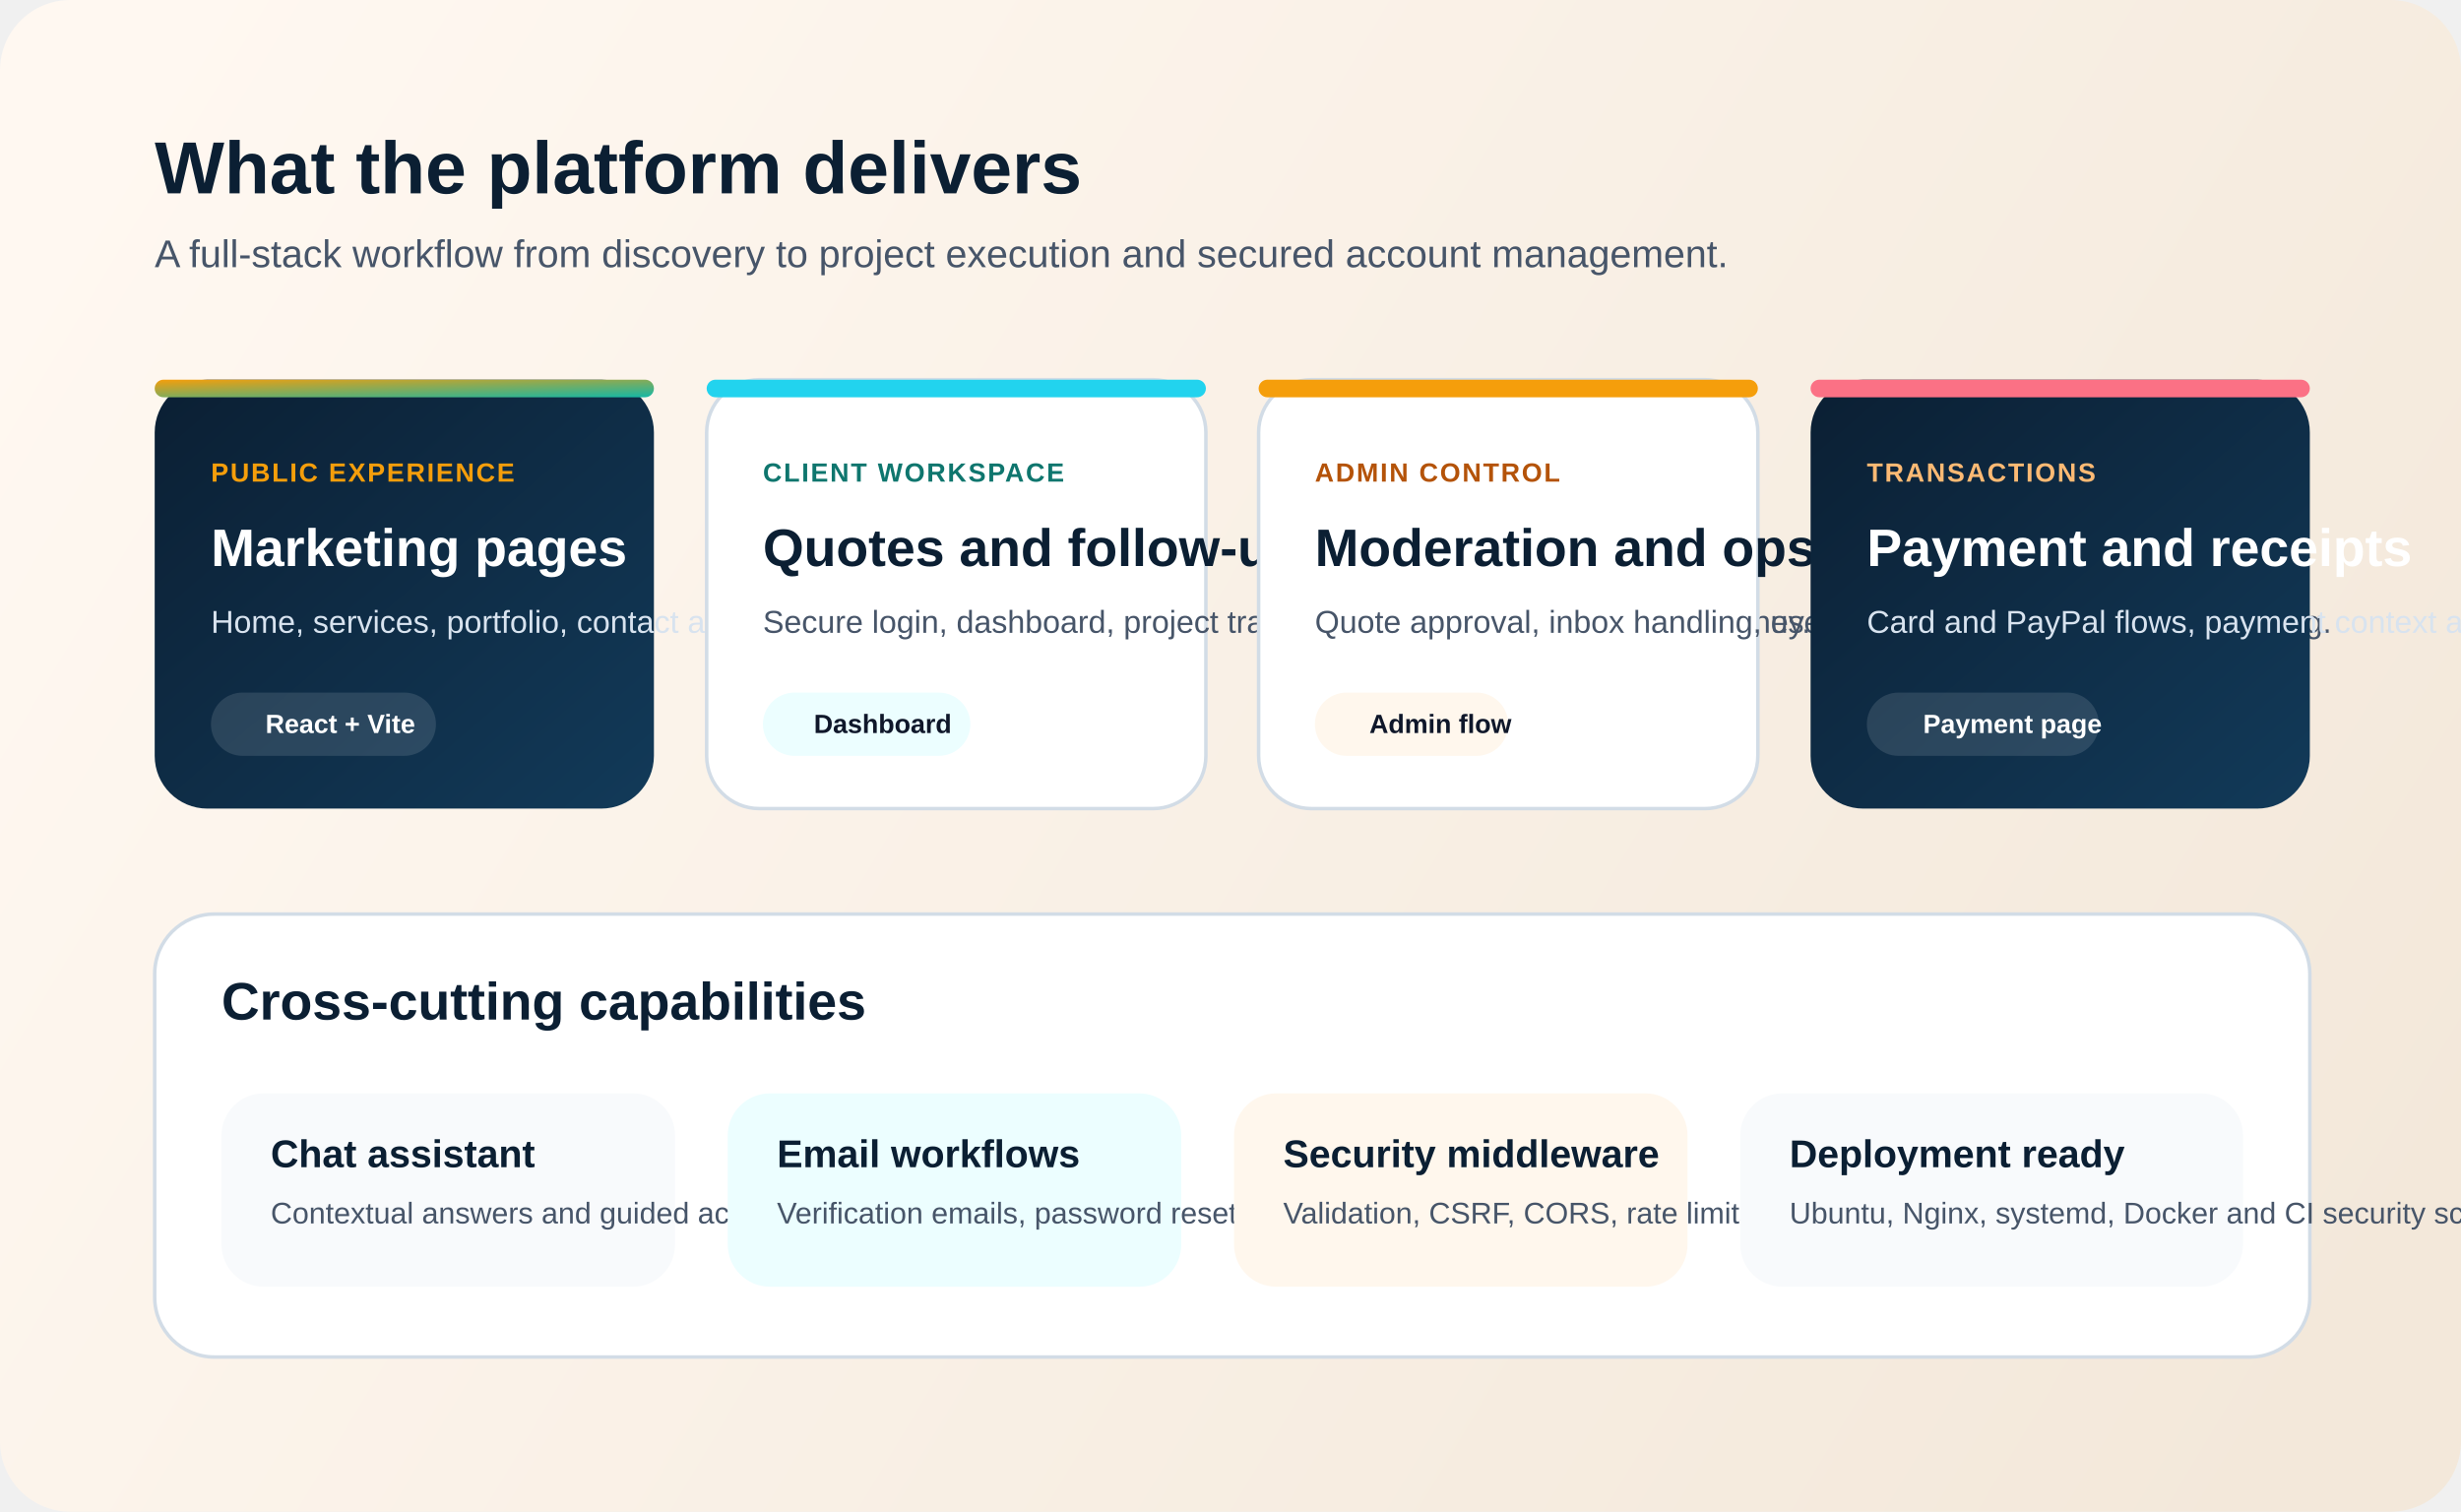
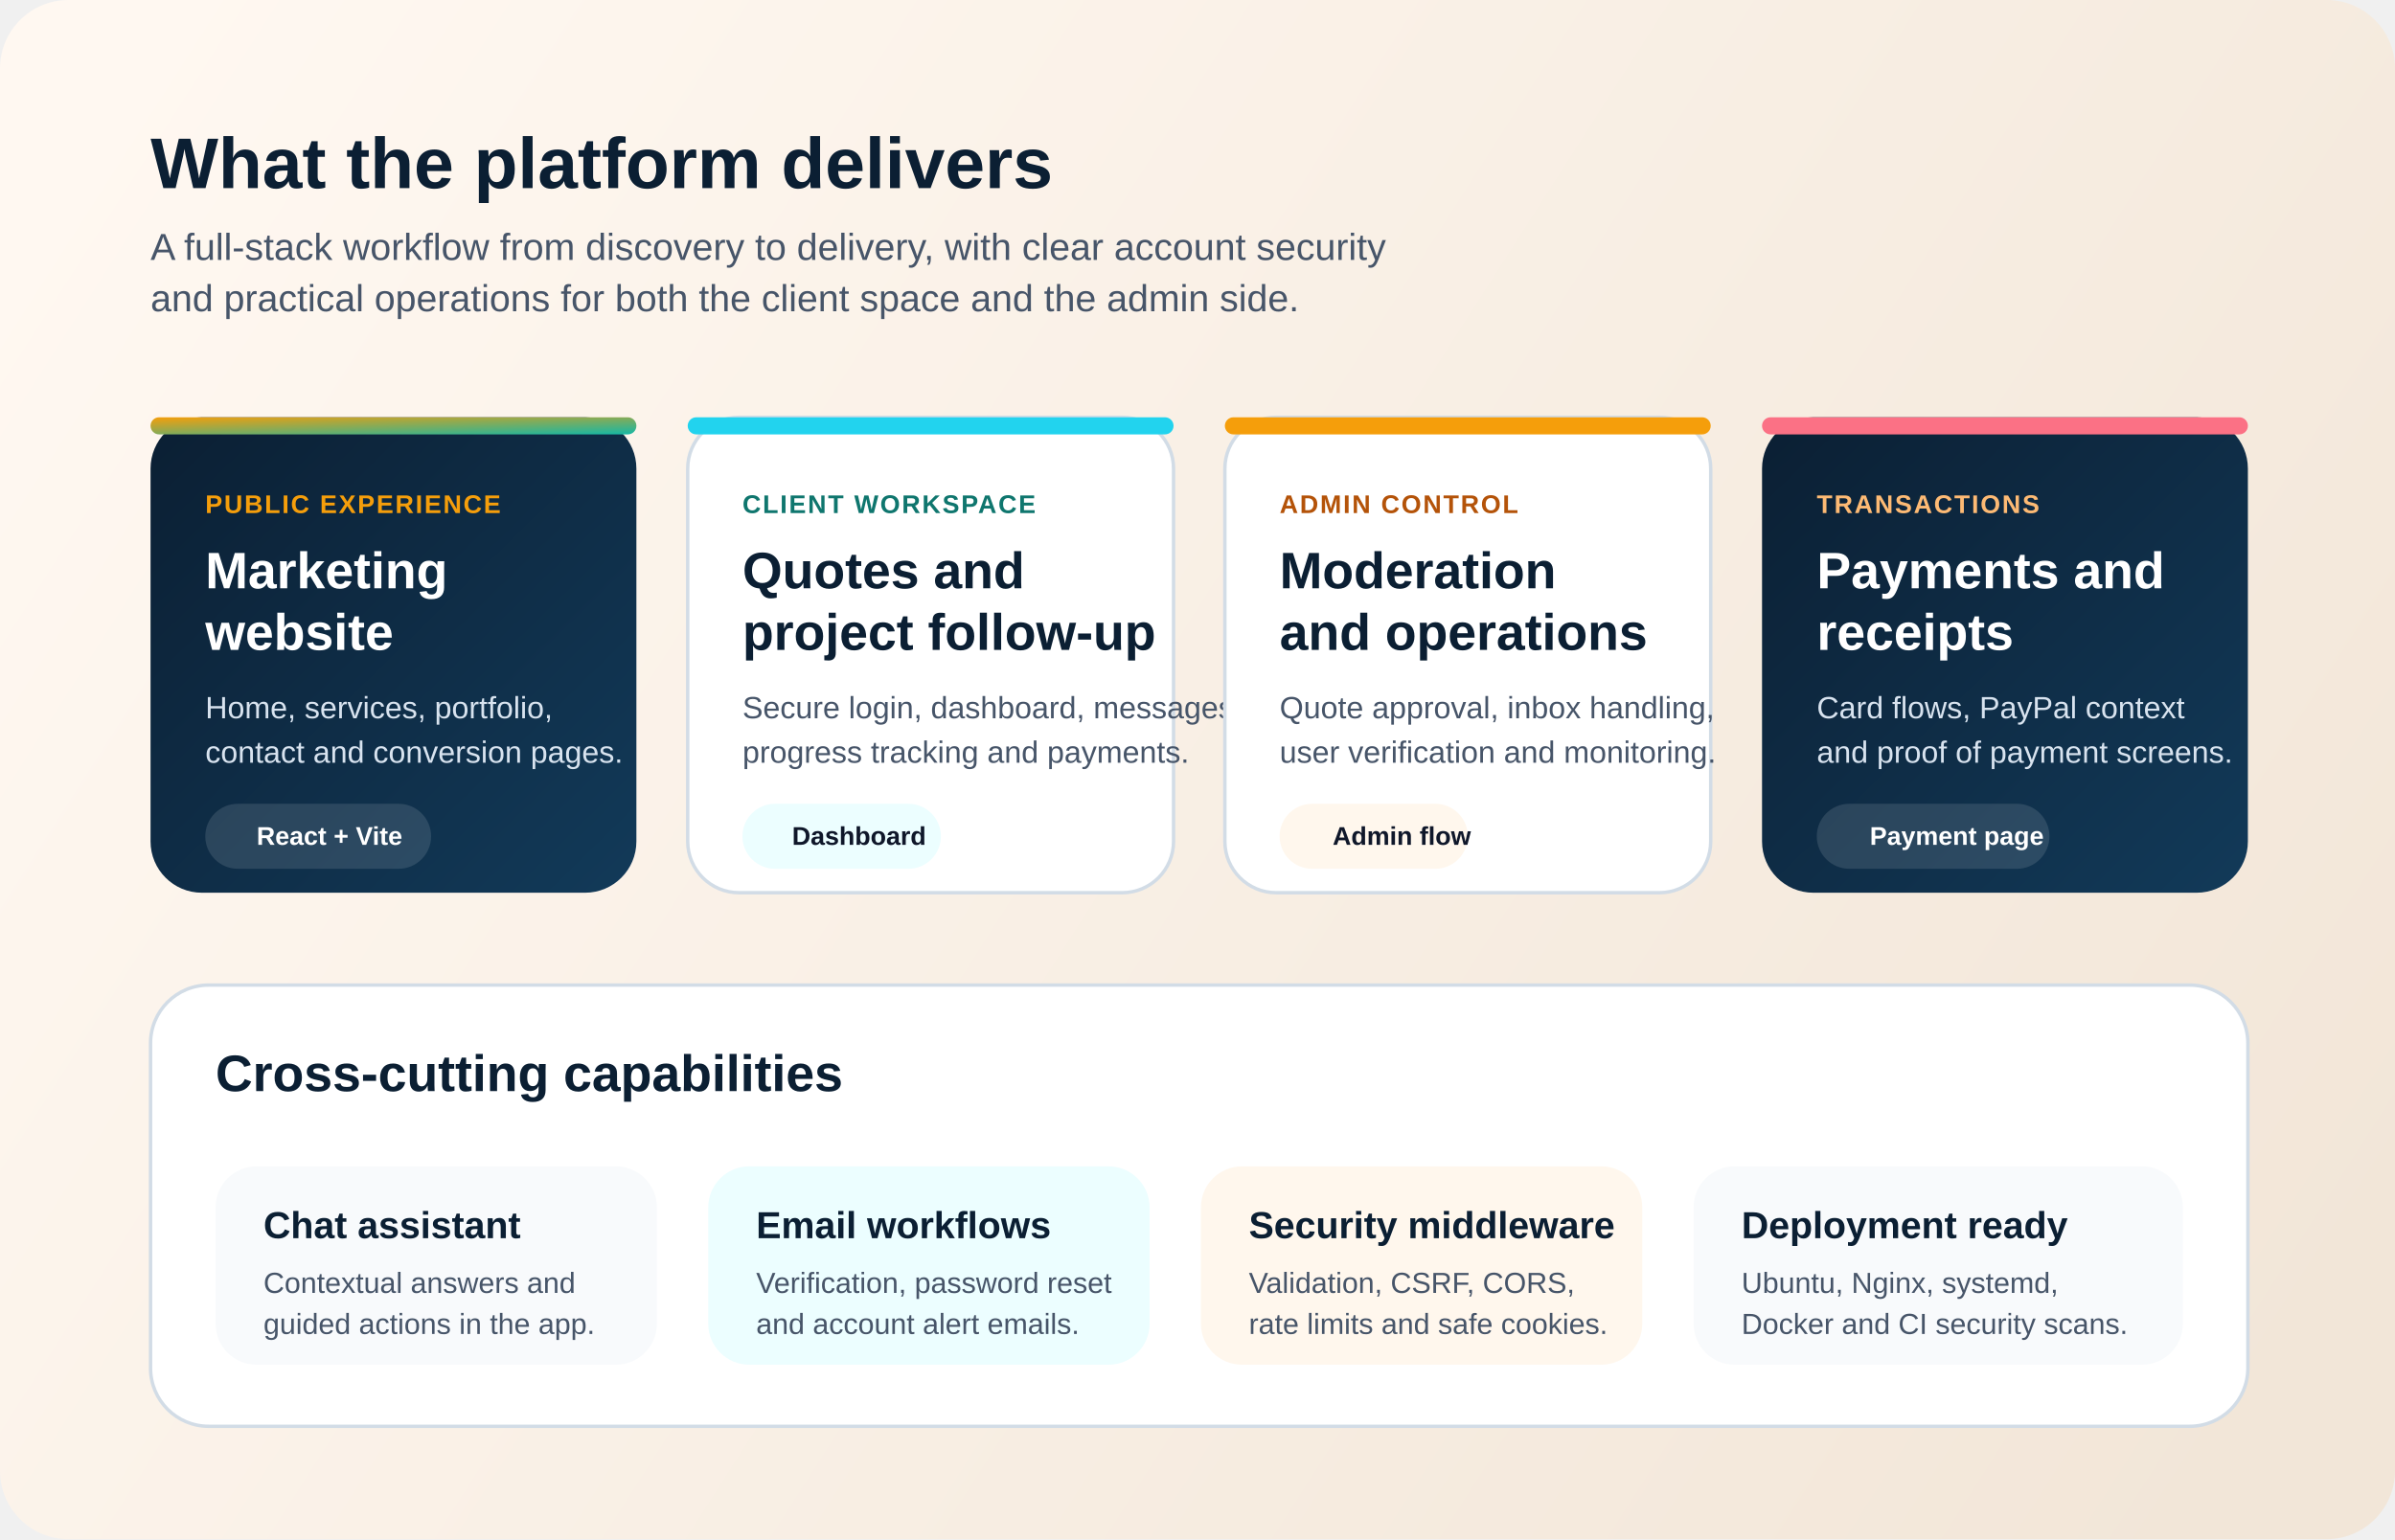
- <svg xmlns="http://www.w3.org/2000/svg" width="1400" height="860" viewBox="0 0 1400 860" fill="none">
+ <svg xmlns="http://www.w3.org/2000/svg" width="1400" height="900" viewBox="0 0 1400 900" fill="none">
  <defs>
-     <linearGradient id="surface-bg" x1="70" y1="50" x2="1320" y2="800" gradientUnits="userSpaceOnUse">
+     <linearGradient id="surface-bg" x1="70" y1="40" x2="1320" y2="840" gradientUnits="userSpaceOnUse">
      <stop stop-color="#FFF8F1" />
-       <stop offset="1" stop-color="#F3E8DA" />
+       <stop offset="1" stop-color="#F2E6D8" />
    </linearGradient>
-     <linearGradient id="surface-panel" x1="0" y1="0" x2="1" y2="1">
+     <linearGradient id="surface-dark" x1="0" y1="0" x2="1" y2="1">
      <stop stop-color="#0B1F33" />
      <stop offset="1" stop-color="#123A59" />
    </linearGradient>
    <linearGradient id="surface-line" x1="0" y1="0" x2="1" y2="1">
      <stop stop-color="#F59E0B" />
      <stop offset="1" stop-color="#14B8A6" />
    </linearGradient>
  </defs>
-   <rect width="1400" height="860" rx="40" fill="url(#surface-bg)" />
+   <rect width="1400" height="900" rx="40" fill="url(#surface-bg)" />
  <text x="88" y="110" fill="#0B1F33" font-family="Segoe UI, Arial, sans-serif" font-size="42" font-weight="700">What the platform delivers</text>
-   <text x="88" y="152" fill="#475569" font-family="Segoe UI, Arial, sans-serif" font-size="22">A full-stack workflow from discovery to project execution and secured account management.</text>
-   <rect x="88" y="216" width="284" height="244" rx="30" fill="url(#surface-panel)" />
-   <rect x="88" y="216" width="284" height="10" rx="5" fill="url(#surface-line)" />
-   <text x="120" y="274" fill="#F59E0B" font-family="Segoe UI, Arial, sans-serif" font-size="15" font-weight="700" letter-spacing="1">PUBLIC EXPERIENCE</text>
-   <text x="120" y="322" fill="#FFFFFF" font-family="Segoe UI, Arial, sans-serif" font-size="30" font-weight="700">Marketing pages</text>
-   <text x="120" y="360" fill="#D8E3EF" font-family="Segoe UI, Arial, sans-serif" font-size="18">Home, services, portfolio, contact and clear calls to action.</text>
-   <rect x="120" y="394" width="128" height="36" rx="18" fill="#FFFFFF" fill-opacity="0.12" />
-   <text x="151" y="417" fill="#FFFFFF" font-family="Segoe UI, Arial, sans-serif" font-size="15" font-weight="700">React + Vite</text>
-   <rect x="402" y="216" width="284" height="244" rx="30" fill="#FFFFFF" stroke="#D2DCE6" stroke-width="2" />
-   <rect x="402" y="216" width="284" height="10" rx="5" fill="#22D3EE" />
-   <text x="434" y="274" fill="#0F766E" font-family="Segoe UI, Arial, sans-serif" font-size="15" font-weight="700" letter-spacing="1">CLIENT WORKSPACE</text>
-   <text x="434" y="322" fill="#0B1F33" font-family="Segoe UI, Arial, sans-serif" font-size="30" font-weight="700">Quotes and follow-up</text>
-   <text x="434" y="360" fill="#475569" font-family="Segoe UI, Arial, sans-serif" font-size="18">Secure login, dashboard, project tracking, messages and payment journey.</text>
-   <rect x="434" y="394" width="118" height="36" rx="18" fill="#ECFEFF" />
-   <text x="463" y="417" fill="#0F172A" font-family="Segoe UI, Arial, sans-serif" font-size="15" font-weight="700">Dashboard</text>
-   <rect x="716" y="216" width="284" height="244" rx="30" fill="#FFFFFF" stroke="#D2DCE6" stroke-width="2" />
-   <rect x="716" y="216" width="284" height="10" rx="5" fill="#F59E0B" />
-   <text x="748" y="274" fill="#B45309" font-family="Segoe UI, Arial, sans-serif" font-size="15" font-weight="700" letter-spacing="1">ADMIN CONTROL</text>
-   <text x="748" y="322" fill="#0B1F33" font-family="Segoe UI, Arial, sans-serif" font-size="30" font-weight="700">Moderation and ops</text>
-   <text x="748" y="360" fill="#475569" font-family="Segoe UI, Arial, sans-serif" font-size="18">Quote approval, inbox handling, user verification and internal monitoring.</text>
-   <rect x="748" y="394" width="110" height="36" rx="18" fill="#FFF7ED" />
-   <text x="779" y="417" fill="#0F172A" font-family="Segoe UI, Arial, sans-serif" font-size="15" font-weight="700">Admin flow</text>
-   <rect x="1030" y="216" width="284" height="244" rx="30" fill="url(#surface-panel)" />
-   <rect x="1030" y="216" width="284" height="10" rx="5" fill="#FB7185" />
-   <text x="1062" y="274" fill="#FDBA74" font-family="Segoe UI, Arial, sans-serif" font-size="15" font-weight="700" letter-spacing="1">TRANSACTIONS</text>
-   <text x="1062" y="322" fill="#FFFFFF" font-family="Segoe UI, Arial, sans-serif" font-size="30" font-weight="700">Payment and receipts</text>
-   <text x="1062" y="360" fill="#D8E3EF" font-family="Segoe UI, Arial, sans-serif" font-size="18">Card and PayPal flows, payment context and downloadable proof of payment.</text>
-   <rect x="1062" y="394" width="132" height="36" rx="18" fill="#FFFFFF" fill-opacity="0.12" />
-   <text x="1094" y="417" fill="#FFFFFF" font-family="Segoe UI, Arial, sans-serif" font-size="15" font-weight="700">Payment page</text>
-   <rect x="88" y="520" width="1226" height="252" rx="34" fill="#FFFFFF" stroke="#D2DCE6" stroke-width="2" />
-   <text x="126" y="580" fill="#0B1F33" font-family="Segoe UI, Arial, sans-serif" font-size="30" font-weight="700">Cross-cutting capabilities</text>
-   <rect x="126" y="622" width="258" height="110" rx="24" fill="#F8FAFC" />
-   <text x="154" y="664" fill="#0B1F33" font-family="Segoe UI, Arial, sans-serif" font-size="22" font-weight="700">Chat assistant</text>
-   <text x="154" y="696" fill="#475569" font-family="Segoe UI, Arial, sans-serif" font-size="17">Contextual answers and guided actions directly inside the app.</text>
-   <rect x="414" y="622" width="258" height="110" rx="24" fill="#ECFEFF" />
-   <text x="442" y="664" fill="#0B1F33" font-family="Segoe UI, Arial, sans-serif" font-size="22" font-weight="700">Email workflows</text>
-   <text x="442" y="696" fill="#475569" font-family="Segoe UI, Arial, sans-serif" font-size="17">Verification emails, password reset links and account change alerts.</text>
-   <rect x="702" y="622" width="258" height="110" rx="24" fill="#FFF7ED" />
-   <text x="730" y="664" fill="#0B1F33" font-family="Segoe UI, Arial, sans-serif" font-size="22" font-weight="700">Security middleware</text>
-   <text x="730" y="696" fill="#475569" font-family="Segoe UI, Arial, sans-serif" font-size="17">Validation, CSRF, CORS, rate limits, masking and hardened cookies.</text>
-   <rect x="990" y="622" width="286" height="110" rx="24" fill="#F8FAFC" />
-   <text x="1018" y="664" fill="#0B1F33" font-family="Segoe UI, Arial, sans-serif" font-size="22" font-weight="700">Deployment ready</text>
-   <text x="1018" y="696" fill="#475569" font-family="Segoe UI, Arial, sans-serif" font-size="17">Ubuntu, Nginx, systemd, Docker and CI security scanning.</text>
+   <text x="88" y="152" fill="#475569" font-family="Segoe UI, Arial, sans-serif" font-size="22">
+     <tspan x="88" y="152">A full-stack workflow from discovery to delivery, with clear account security</tspan>
+     <tspan x="88" y="182">and practical operations for both the client space and the admin side.</tspan>
+   </text>
+   <rect x="88" y="244" width="284" height="278" rx="30" fill="url(#surface-dark)" />
+   <rect x="88" y="244" width="284" height="10" rx="5" fill="url(#surface-line)" />
+   <text x="120" y="300" fill="#F59E0B" font-family="Segoe UI, Arial, sans-serif" font-size="15" font-weight="700" letter-spacing="1">PUBLIC EXPERIENCE</text>
+   <text x="120" y="344" fill="#FFFFFF" font-family="Segoe UI, Arial, sans-serif" font-size="30" font-weight="700">
+     <tspan x="120" y="344">Marketing</tspan>
+     <tspan x="120" y="380">website</tspan>
+   </text>
+   <text x="120" y="420" fill="#D8E3EF" font-family="Segoe UI, Arial, sans-serif" font-size="18">
+     <tspan x="120" y="420">Home, services, portfolio,</tspan>
+     <tspan x="120" y="446">contact and conversion pages.</tspan>
+   </text>
+   <rect x="120" y="470" width="132" height="38" rx="19" fill="#FFFFFF" fill-opacity="0.12" />
+   <text x="150" y="494" fill="#FFFFFF" font-family="Segoe UI, Arial, sans-serif" font-size="15" font-weight="700">React + Vite</text>
+   <rect x="402" y="244" width="284" height="278" rx="30" fill="#FFFFFF" stroke="#D2DCE6" stroke-width="2" />
+   <rect x="402" y="244" width="284" height="10" rx="5" fill="#22D3EE" />
+   <text x="434" y="300" fill="#0F766E" font-family="Segoe UI, Arial, sans-serif" font-size="15" font-weight="700" letter-spacing="1">CLIENT WORKSPACE</text>
+   <text x="434" y="344" fill="#0B1F33" font-family="Segoe UI, Arial, sans-serif" font-size="30" font-weight="700">
+     <tspan x="434" y="344">Quotes and</tspan>
+     <tspan x="434" y="380">project follow-up</tspan>
+   </text>
+   <text x="434" y="420" fill="#475569" font-family="Segoe UI, Arial, sans-serif" font-size="18">
+     <tspan x="434" y="420">Secure login, dashboard, messages,</tspan>
+     <tspan x="434" y="446">progress tracking and payments.</tspan>
+   </text>
+   <rect x="434" y="470" width="116" height="38" rx="19" fill="#ECFEFF" />
+   <text x="463" y="494" fill="#0F172A" font-family="Segoe UI, Arial, sans-serif" font-size="15" font-weight="700">Dashboard</text>
+   <rect x="716" y="244" width="284" height="278" rx="30" fill="#FFFFFF" stroke="#D2DCE6" stroke-width="2" />
+   <rect x="716" y="244" width="284" height="10" rx="5" fill="#F59E0B" />
+   <text x="748" y="300" fill="#B45309" font-family="Segoe UI, Arial, sans-serif" font-size="15" font-weight="700" letter-spacing="1">ADMIN CONTROL</text>
+   <text x="748" y="344" fill="#0B1F33" font-family="Segoe UI, Arial, sans-serif" font-size="30" font-weight="700">
+     <tspan x="748" y="344">Moderation</tspan>
+     <tspan x="748" y="380">and operations</tspan>
+   </text>
+   <text x="748" y="420" fill="#475569" font-family="Segoe UI, Arial, sans-serif" font-size="18">
+     <tspan x="748" y="420">Quote approval, inbox handling,</tspan>
+     <tspan x="748" y="446">user verification and monitoring.</tspan>
+   </text>
+   <rect x="748" y="470" width="110" height="38" rx="19" fill="#FFF7ED" />
+   <text x="779" y="494" fill="#0F172A" font-family="Segoe UI, Arial, sans-serif" font-size="15" font-weight="700">Admin flow</text>
+   <rect x="1030" y="244" width="284" height="278" rx="30" fill="url(#surface-dark)" />
+   <rect x="1030" y="244" width="284" height="10" rx="5" fill="#FB7185" />
+   <text x="1062" y="300" fill="#FDBA74" font-family="Segoe UI, Arial, sans-serif" font-size="15" font-weight="700" letter-spacing="1">TRANSACTIONS</text>
+   <text x="1062" y="344" fill="#FFFFFF" font-family="Segoe UI, Arial, sans-serif" font-size="30" font-weight="700">
+     <tspan x="1062" y="344">Payments and</tspan>
+     <tspan x="1062" y="380">receipts</tspan>
+   </text>
+   <text x="1062" y="420" fill="#D8E3EF" font-family="Segoe UI, Arial, sans-serif" font-size="18">
+     <tspan x="1062" y="420">Card flows, PayPal context</tspan>
+     <tspan x="1062" y="446">and proof of payment screens.</tspan>
+   </text>
+   <rect x="1062" y="470" width="136" height="38" rx="19" fill="#FFFFFF" fill-opacity="0.12" />
+   <text x="1093" y="494" fill="#FFFFFF" font-family="Segoe UI, Arial, sans-serif" font-size="15" font-weight="700">Payment page</text>
+   <rect x="88" y="576" width="1226" height="258" rx="34" fill="#FFFFFF" stroke="#D2DCE6" stroke-width="2" />
+   <text x="126" y="638" fill="#0B1F33" font-family="Segoe UI, Arial, sans-serif" font-size="30" font-weight="700">Cross-cutting capabilities</text>
+   <rect x="126" y="682" width="258" height="116" rx="24" fill="#F8FAFC" />
+   <text x="154" y="724" fill="#0B1F33" font-family="Segoe UI, Arial, sans-serif" font-size="22" font-weight="700">Chat assistant</text>
+   <text x="154" y="756" fill="#475569" font-family="Segoe UI, Arial, sans-serif" font-size="17">
+     <tspan x="154" y="756">Contextual answers and</tspan>
+     <tspan x="154" y="780">guided actions in the app.</tspan>
+   </text>
+   <rect x="414" y="682" width="258" height="116" rx="24" fill="#ECFEFF" />
+   <text x="442" y="724" fill="#0B1F33" font-family="Segoe UI, Arial, sans-serif" font-size="22" font-weight="700">Email workflows</text>
+   <text x="442" y="756" fill="#475569" font-family="Segoe UI, Arial, sans-serif" font-size="17">
+     <tspan x="442" y="756">Verification, password reset</tspan>
+     <tspan x="442" y="780">and account alert emails.</tspan>
+   </text>
+   <rect x="702" y="682" width="258" height="116" rx="24" fill="#FFF7ED" />
+   <text x="730" y="724" fill="#0B1F33" font-family="Segoe UI, Arial, sans-serif" font-size="22" font-weight="700">Security middleware</text>
+   <text x="730" y="756" fill="#475569" font-family="Segoe UI, Arial, sans-serif" font-size="17">
+     <tspan x="730" y="756">Validation, CSRF, CORS,</tspan>
+     <tspan x="730" y="780">rate limits and safe cookies.</tspan>
+   </text>
+   <rect x="990" y="682" width="286" height="116" rx="24" fill="#F8FAFC" />
+   <text x="1018" y="724" fill="#0B1F33" font-family="Segoe UI, Arial, sans-serif" font-size="22" font-weight="700">Deployment ready</text>
+   <text x="1018" y="756" fill="#475569" font-family="Segoe UI, Arial, sans-serif" font-size="17">
+     <tspan x="1018" y="756">Ubuntu, Nginx, systemd,</tspan>
+     <tspan x="1018" y="780">Docker and CI security scans.</tspan>
+   </text>
</svg>
